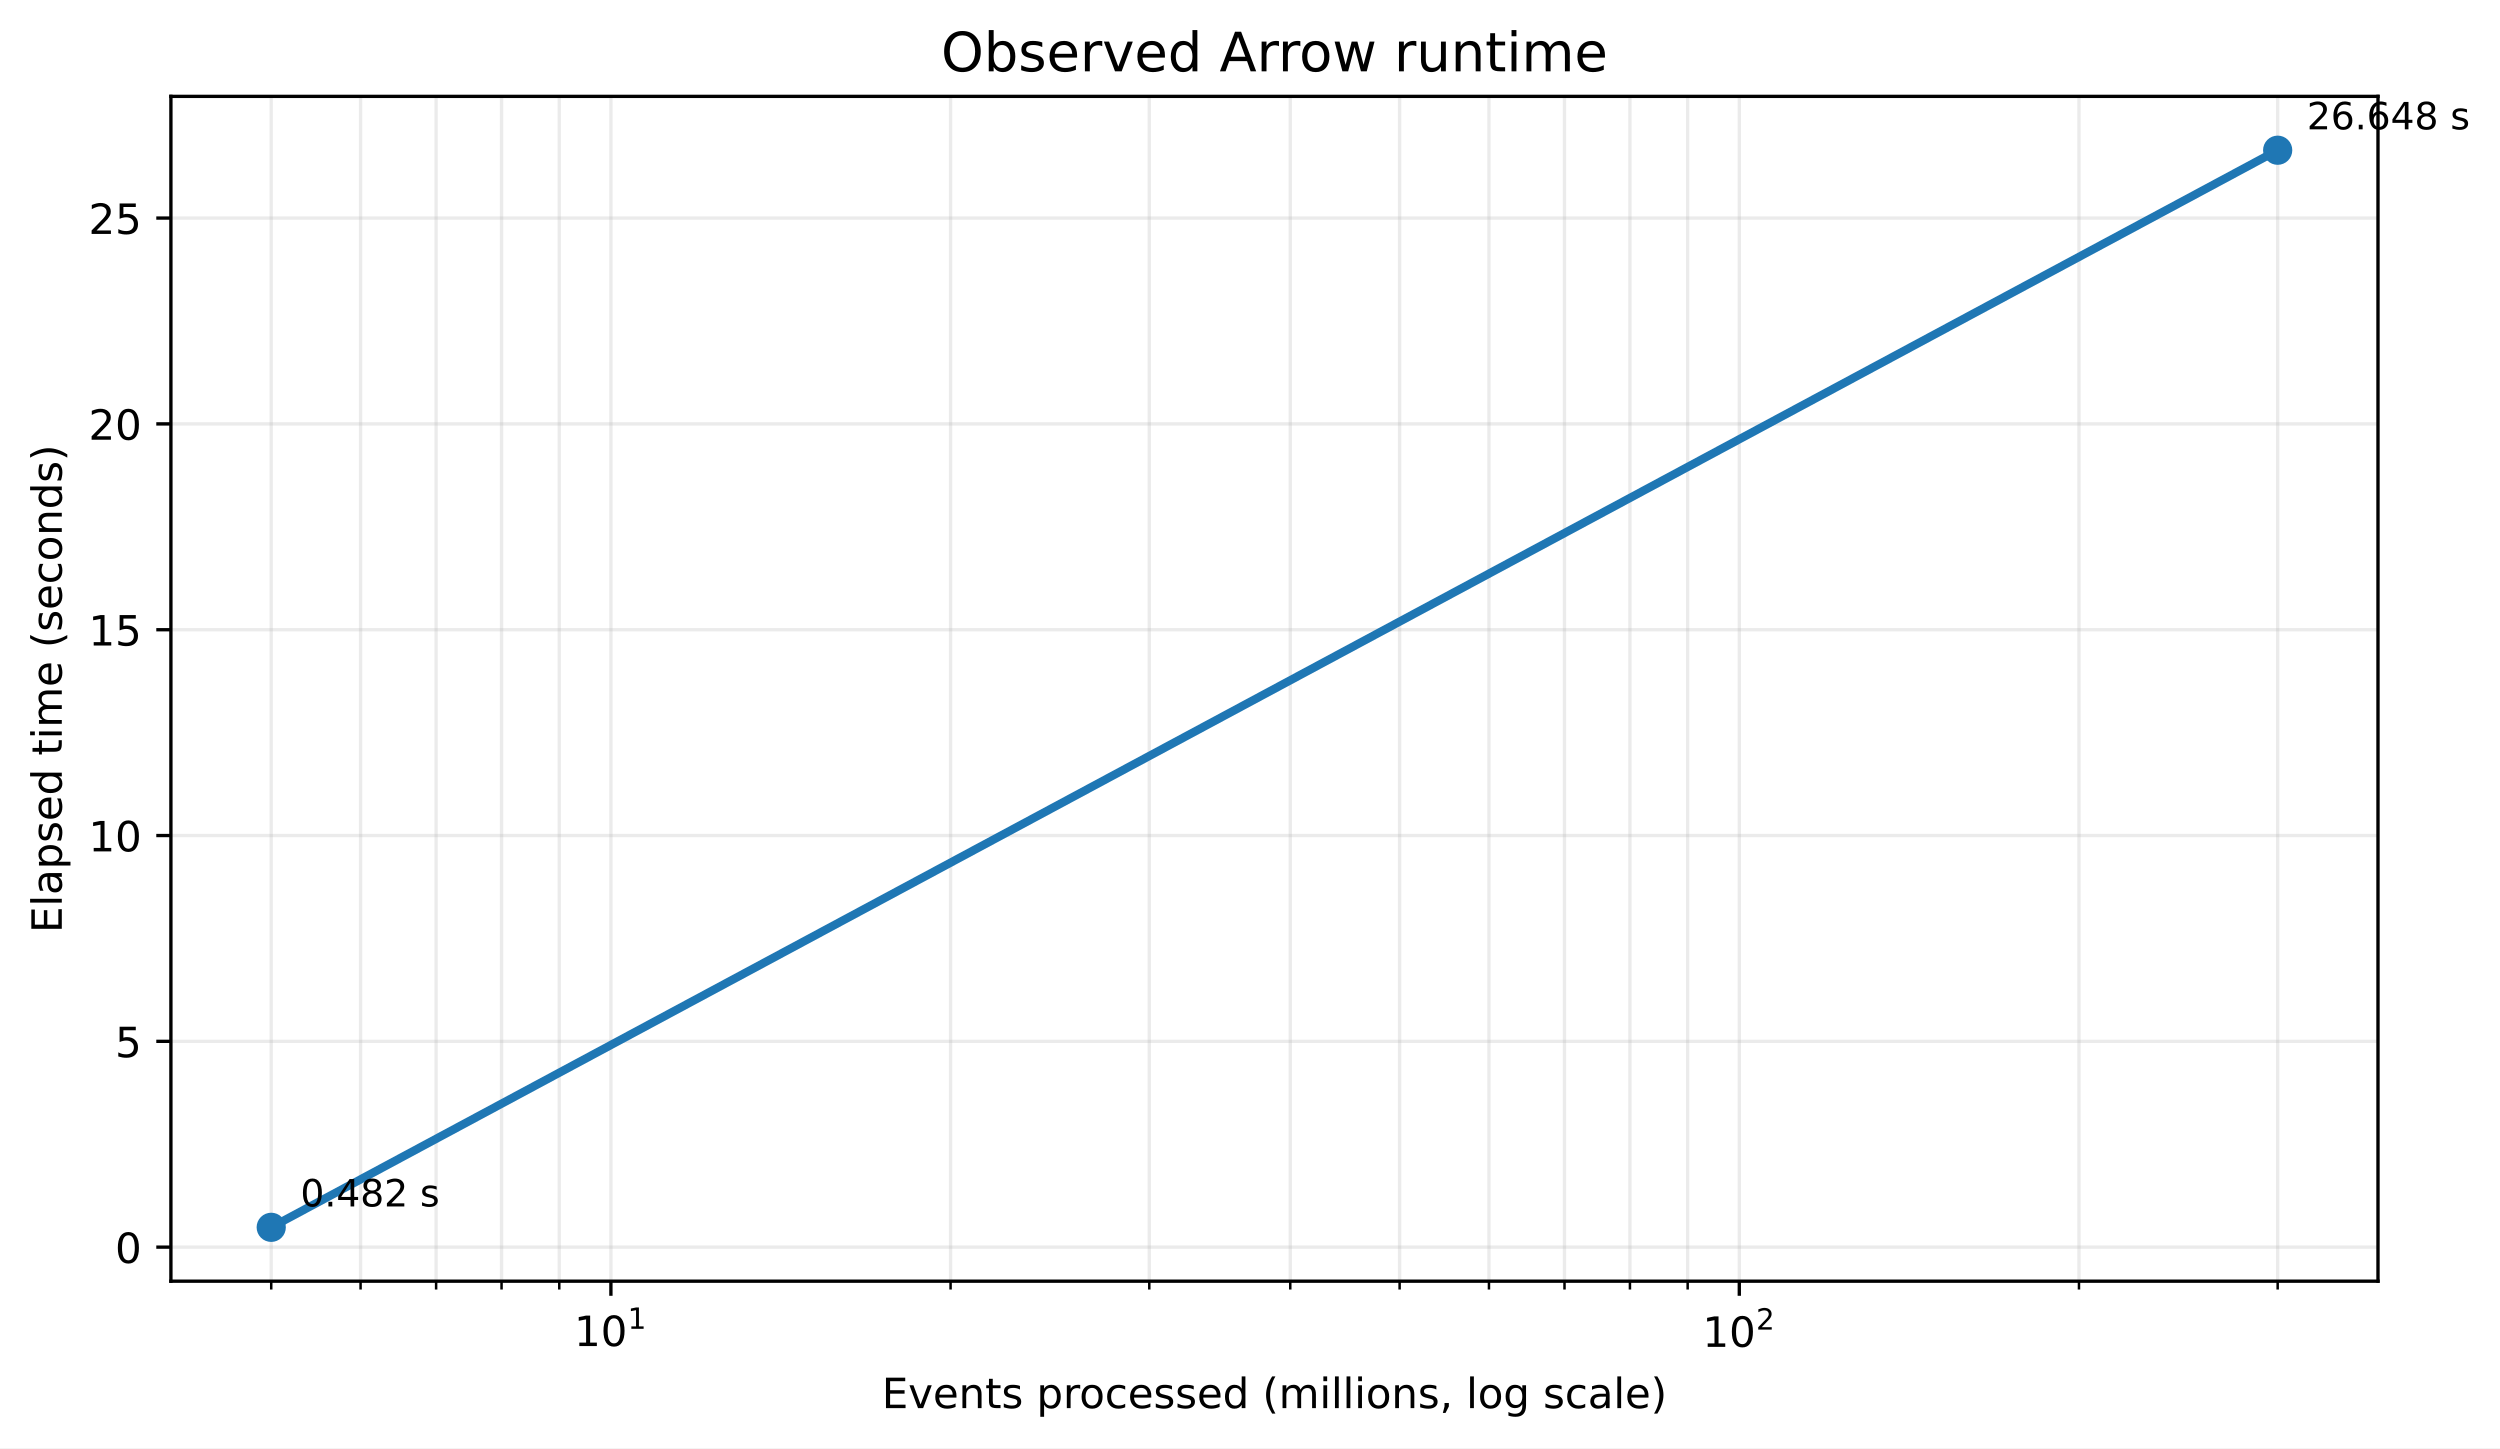
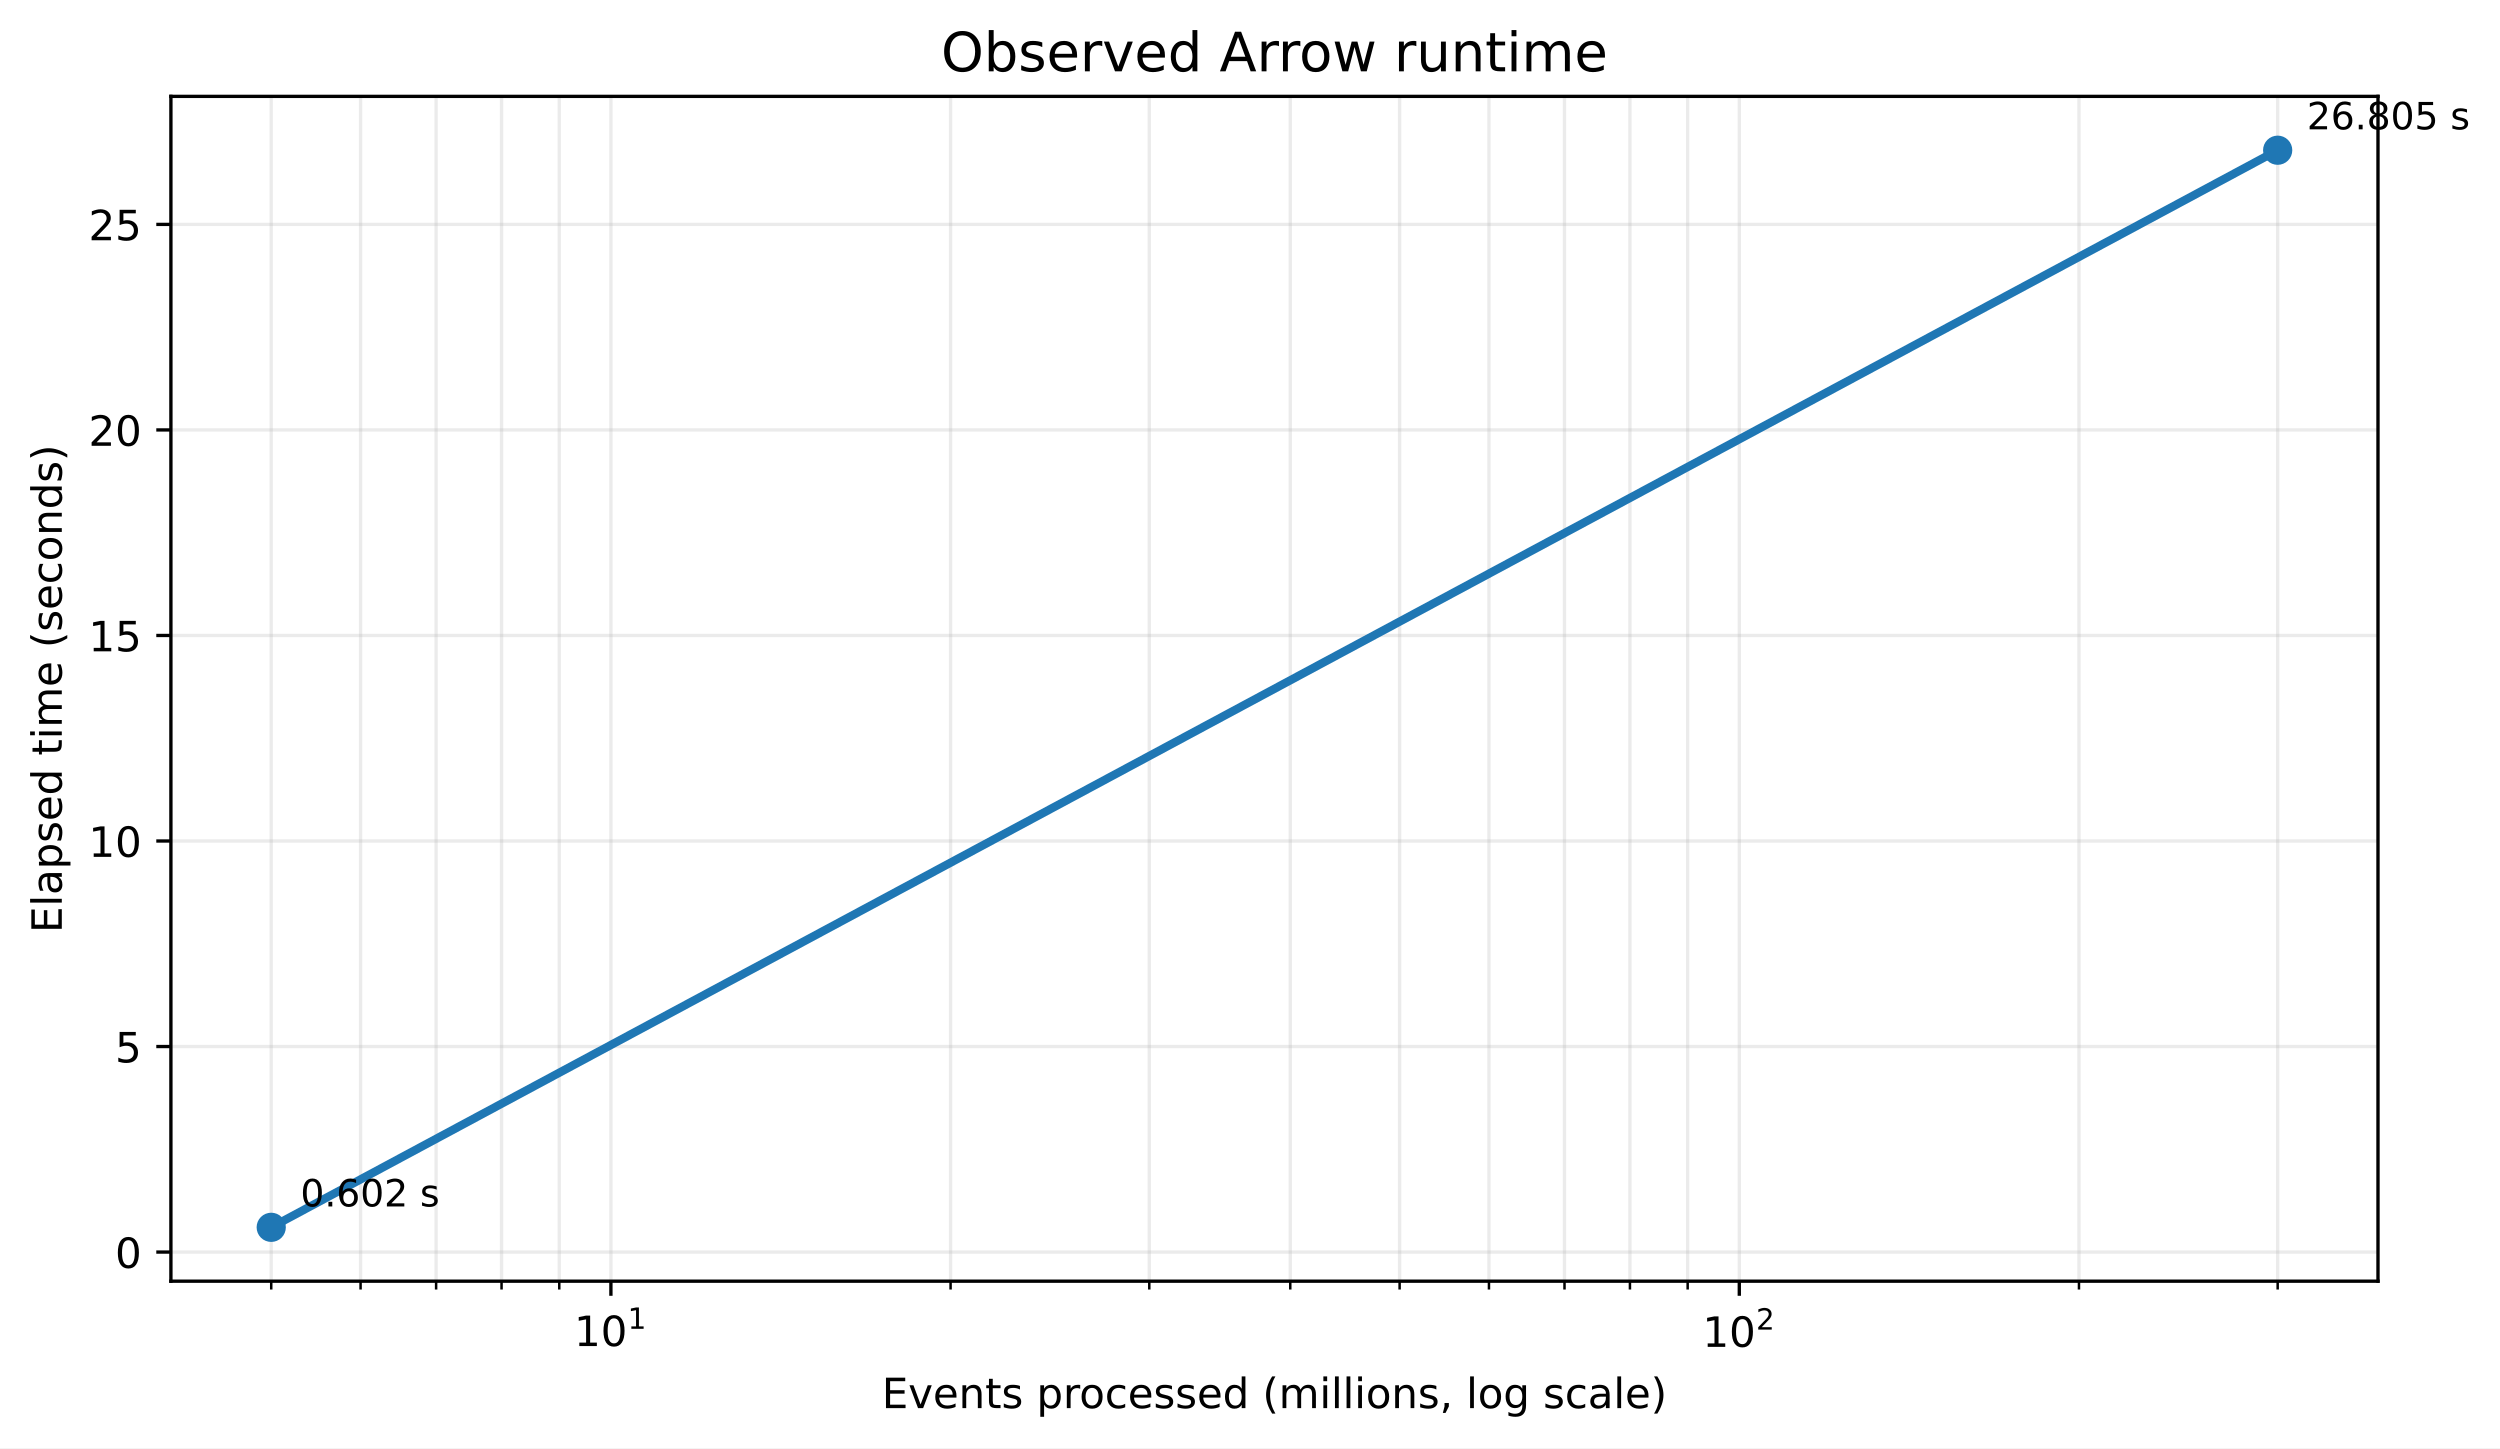
<svg xmlns="http://www.w3.org/2000/svg" xmlns:xlink="http://www.w3.org/1999/xlink" width="598.659pt" height="346.8pt" viewBox="0 0 598.659 346.8" version="1.1">
  <defs>
    <style type="text/css">*{stroke-linejoin: round; stroke-linecap: butt}</style>
  </defs>
  <g id="figure_1">
    <g id="patch_1">
      <path d="M 0 346.8  L 598.659 346.8  L 598.659 0  L 0 0  z " style="fill: #ffffff" />
    </g>
    <g id="axes_1">
      <g id="patch_2">
        <path d="M 40.926 306.796  L 569.442 306.796  L 569.442 23.078  L 40.926 23.078  z " style="fill: #ffffff" />
      </g>
      <g id="matplotlib.axis_1">
        <g id="xtick_1">
          <g id="line2d_1">
            <path d="M 146.29 306.796  L 146.29 23.078  " clip-path="url(#pc4f854826b)" style="fill: none; stroke: #b0b0b0; stroke-opacity: 0.25; stroke-width: 0.8; stroke-linecap: square" />
          </g>
          <g id="line2d_2">
            <defs>
              <path id="m85c63ea4f3" d="M 0 0  L 0 3.5  " style="stroke: #000000; stroke-width: 0.8" />
            </defs>
            <g>
              <use xlink:href="#m85c63ea4f3" x="146.29" y="306.796" style="stroke: #000000; stroke-width: 0.8" />
            </g>
          </g>
          <g id="text_1">
            <g transform="translate(137.4898 323.0964)">
              <text>
                <tspan x="0" y="-0.762" style="font-size: 10px; font-family: 'DejaVu Sans'">1</tspan>
                <tspan x="6.362" y="-0.762" style="font-size: 10px; font-family: 'DejaVu Sans'">0</tspan>
                <tspan x="12.82" y="-4.892" style="font-size: 7px; font-family: 'DejaVu Sans'">1</tspan>
              </text>
            </g>
          </g>
        </g>
        <g id="xtick_2">
          <g id="line2d_3">
            <path d="M 416.497 306.796  L 416.497 23.078  " clip-path="url(#pc4f854826b)" style="fill: none; stroke: #b0b0b0; stroke-opacity: 0.25; stroke-width: 0.8; stroke-linecap: square" />
          </g>
          <g id="line2d_4">
            <g>
              <use xlink:href="#m85c63ea4f3" x="416.497" y="306.796" style="stroke: #000000; stroke-width: 0.8" />
            </g>
          </g>
          <g id="text_2">
            <g transform="translate(407.6973 323.1964)">
              <text>
                <tspan x="0" y="-0.675" style="font-size: 10px; font-family: 'DejaVu Sans'">1</tspan>
                <tspan x="6.362" y="-0.675" style="font-size: 10px; font-family: 'DejaVu Sans'">0</tspan>
                <tspan x="12.82" y="-4.805" style="font-size: 7px; font-family: 'DejaVu Sans'">2</tspan>
              </text>
            </g>
          </g>
        </g>
        <g id="xtick_3">
          <g id="line2d_5">
            <path d="M 64.949 306.796  L 64.949 23.078  " clip-path="url(#pc4f854826b)" style="fill: none; stroke: #b0b0b0; stroke-opacity: 0.25; stroke-width: 0.8; stroke-linecap: square" />
          </g>
          <g id="line2d_6">
            <defs>
              <path id="ma7790a434e" d="M 0 0  L 0 2  " style="stroke: #000000; stroke-width: 0.6" />
            </defs>
            <g>
              <use xlink:href="#ma7790a434e" x="64.949" y="306.796" style="stroke: #000000; stroke-width: 0.6" />
            </g>
          </g>
        </g>
        <g id="xtick_4">
          <g id="line2d_7">
            <path d="M 86.345 306.796  L 86.345 23.078  " clip-path="url(#pc4f854826b)" style="fill: none; stroke: #b0b0b0; stroke-opacity: 0.25; stroke-width: 0.8; stroke-linecap: square" />
          </g>
          <g id="line2d_8">
            <g>
              <use xlink:href="#ma7790a434e" x="86.345" y="306.796" style="stroke: #000000; stroke-width: 0.6" />
            </g>
          </g>
        </g>
        <g id="xtick_5">
          <g id="line2d_9">
            <path d="M 104.434 306.796  L 104.434 23.078  " clip-path="url(#pc4f854826b)" style="fill: none; stroke: #b0b0b0; stroke-opacity: 0.25; stroke-width: 0.8; stroke-linecap: square" />
          </g>
          <g id="line2d_10">
            <g>
              <use xlink:href="#ma7790a434e" x="104.434" y="306.796" style="stroke: #000000; stroke-width: 0.6" />
            </g>
          </g>
        </g>
        <g id="xtick_6">
          <g id="line2d_11">
            <path d="M 120.104 306.796  L 120.104 23.078  " clip-path="url(#pc4f854826b)" style="fill: none; stroke: #b0b0b0; stroke-opacity: 0.25; stroke-width: 0.8; stroke-linecap: square" />
          </g>
          <g id="line2d_12">
            <g>
              <use xlink:href="#ma7790a434e" x="120.104" y="306.796" style="stroke: #000000; stroke-width: 0.6" />
            </g>
          </g>
        </g>
        <g id="xtick_7">
          <g id="line2d_13">
            <path d="M 133.926 306.796  L 133.926 23.078  " clip-path="url(#pc4f854826b)" style="fill: none; stroke: #b0b0b0; stroke-opacity: 0.25; stroke-width: 0.8; stroke-linecap: square" />
          </g>
          <g id="line2d_14">
            <g>
              <use xlink:href="#ma7790a434e" x="133.926" y="306.796" style="stroke: #000000; stroke-width: 0.6" />
            </g>
          </g>
        </g>
        <g id="xtick_8">
          <g id="line2d_15">
            <path d="M 227.63 306.796  L 227.63 23.078  " clip-path="url(#pc4f854826b)" style="fill: none; stroke: #b0b0b0; stroke-opacity: 0.25; stroke-width: 0.8; stroke-linecap: square" />
          </g>
          <g id="line2d_16">
            <g>
              <use xlink:href="#ma7790a434e" x="227.63" y="306.796" style="stroke: #000000; stroke-width: 0.6" />
            </g>
          </g>
        </g>
        <g id="xtick_9">
          <g id="line2d_17">
            <path d="M 275.212 306.796  L 275.212 23.078  " clip-path="url(#pc4f854826b)" style="fill: none; stroke: #b0b0b0; stroke-opacity: 0.25; stroke-width: 0.8; stroke-linecap: square" />
          </g>
          <g id="line2d_18">
            <g>
              <use xlink:href="#ma7790a434e" x="275.212" y="306.796" style="stroke: #000000; stroke-width: 0.6" />
            </g>
          </g>
        </g>
        <g id="xtick_10">
          <g id="line2d_19">
            <path d="M 308.971 306.796  L 308.971 23.078  " clip-path="url(#pc4f854826b)" style="fill: none; stroke: #b0b0b0; stroke-opacity: 0.25; stroke-width: 0.8; stroke-linecap: square" />
          </g>
          <g id="line2d_20">
            <g>
              <use xlink:href="#ma7790a434e" x="308.971" y="306.796" style="stroke: #000000; stroke-width: 0.6" />
            </g>
          </g>
        </g>
        <g id="xtick_11">
          <g id="line2d_21">
            <path d="M 335.157 306.796  L 335.157 23.078  " clip-path="url(#pc4f854826b)" style="fill: none; stroke: #b0b0b0; stroke-opacity: 0.25; stroke-width: 0.8; stroke-linecap: square" />
          </g>
          <g id="line2d_22">
            <g>
              <use xlink:href="#ma7790a434e" x="335.157" y="306.796" style="stroke: #000000; stroke-width: 0.6" />
            </g>
          </g>
        </g>
        <g id="xtick_12">
          <g id="line2d_23">
            <path d="M 356.552 306.796  L 356.552 23.078  " clip-path="url(#pc4f854826b)" style="fill: none; stroke: #b0b0b0; stroke-opacity: 0.25; stroke-width: 0.8; stroke-linecap: square" />
          </g>
          <g id="line2d_24">
            <g>
              <use xlink:href="#ma7790a434e" x="356.552" y="306.796" style="stroke: #000000; stroke-width: 0.6" />
            </g>
          </g>
        </g>
        <g id="xtick_13">
          <g id="line2d_25">
            <path d="M 374.642 306.796  L 374.642 23.078  " clip-path="url(#pc4f854826b)" style="fill: none; stroke: #b0b0b0; stroke-opacity: 0.25; stroke-width: 0.8; stroke-linecap: square" />
          </g>
          <g id="line2d_26">
            <g>
              <use xlink:href="#ma7790a434e" x="374.642" y="306.796" style="stroke: #000000; stroke-width: 0.6" />
            </g>
          </g>
        </g>
        <g id="xtick_14">
          <g id="line2d_27">
            <path d="M 390.311 306.796  L 390.311 23.078  " clip-path="url(#pc4f854826b)" style="fill: none; stroke: #b0b0b0; stroke-opacity: 0.25; stroke-width: 0.8; stroke-linecap: square" />
          </g>
          <g id="line2d_28">
            <g>
              <use xlink:href="#ma7790a434e" x="390.311" y="306.796" style="stroke: #000000; stroke-width: 0.6" />
            </g>
          </g>
        </g>
        <g id="xtick_15">
          <g id="line2d_29">
            <path d="M 404.133 306.796  L 404.133 23.078  " clip-path="url(#pc4f854826b)" style="fill: none; stroke: #b0b0b0; stroke-opacity: 0.25; stroke-width: 0.8; stroke-linecap: square" />
          </g>
          <g id="line2d_30">
            <g>
              <use xlink:href="#ma7790a434e" x="404.133" y="306.796" style="stroke: #000000; stroke-width: 0.6" />
            </g>
          </g>
        </g>
        <g id="xtick_16">
          <g id="line2d_31">
            <path d="M 497.838 306.796  L 497.838 23.078  " clip-path="url(#pc4f854826b)" style="fill: none; stroke: #b0b0b0; stroke-opacity: 0.25; stroke-width: 0.8; stroke-linecap: square" />
          </g>
          <g id="line2d_32">
            <g>
              <use xlink:href="#ma7790a434e" x="497.838" y="306.796" style="stroke: #000000; stroke-width: 0.6" />
            </g>
          </g>
        </g>
        <g id="xtick_17">
          <g id="line2d_33">
            <path d="M 545.419 306.796  L 545.419 23.078  " clip-path="url(#pc4f854826b)" style="fill: none; stroke: #b0b0b0; stroke-opacity: 0.25; stroke-width: 0.8; stroke-linecap: square" />
          </g>
          <g id="line2d_34">
            <g>
              <use xlink:href="#ma7790a434e" x="545.419" y="306.796" style="stroke: #000000; stroke-width: 0.6" />
            </g>
          </g>
        </g>
        <g id="text_3">
          <text style="font-size: 10px; font-family: 'DejaVu Sans', 'Bitstream Vera Sans', 'Computer Modern Sans Serif', 'Lucida Grande', 'Verdana', 'Geneva', 'Lucid', 'Arial', 'Helvetica', 'Avant Garde', sans-serif; text-anchor: middle" x="305.184" y="337.197" transform="rotate(-0 305.1841 337.1972)">Events processed (millions, log scale)</text>
        </g>
      </g>
      <g id="matplotlib.axis_2">
        <g id="ytick_1">
          <g id="line2d_35">
-             <path d="M 40.926 298.648  L 569.442 298.648  " clip-path="url(#pc4f854826b)" style="fill: none; stroke: #b0b0b0; stroke-opacity: 0.25; stroke-width: 0.8; stroke-linecap: square" />
+             <path d="M 40.926 299.829  L 569.442 299.829  " clip-path="url(#pc4f854826b)" style="fill: none; stroke: #b0b0b0; stroke-opacity: 0.25; stroke-width: 0.8; stroke-linecap: square" />
          </g>
          <g id="line2d_36">
            <defs>
              <path id="m4f4d7c5165" d="M 0 0  L -3.5 0  " style="stroke: #000000; stroke-width: 0.8" />
            </defs>
            <g>
-               <use xlink:href="#m4f4d7c5165" x="40.926" y="298.648" style="stroke: #000000; stroke-width: 0.8" />
+               <use xlink:href="#m4f4d7c5165" x="40.926" y="299.829" style="stroke: #000000; stroke-width: 0.8" />
            </g>
          </g>
          <g id="text_4">
-             <text style="font-size: 10px; font-family: 'DejaVu Sans', 'Bitstream Vera Sans', 'Computer Modern Sans Serif', 'Lucida Grande', 'Verdana', 'Geneva', 'Lucid', 'Arial', 'Helvetica', 'Avant Garde', sans-serif; text-anchor: end" x="33.926" y="302.447" transform="rotate(-0 33.92578 302.4467)">0</text>
+             <text style="font-size: 10px; font-family: 'DejaVu Sans', 'Bitstream Vera Sans', 'Computer Modern Sans Serif', 'Lucida Grande', 'Verdana', 'Geneva', 'Lucid', 'Arial', 'Helvetica', 'Avant Garde', sans-serif; text-anchor: end" x="33.926" y="303.627" transform="rotate(-0 33.92578 303.6273)">0</text>
          </g>
        </g>
        <g id="ytick_2">
          <g id="line2d_37">
-             <path d="M 40.926 249.363  L 569.442 249.363  " clip-path="url(#pc4f854826b)" style="fill: none; stroke: #b0b0b0; stroke-opacity: 0.25; stroke-width: 0.8; stroke-linecap: square" />
+             <path d="M 40.926 250.61  L 569.442 250.61  " clip-path="url(#pc4f854826b)" style="fill: none; stroke: #b0b0b0; stroke-opacity: 0.25; stroke-width: 0.8; stroke-linecap: square" />
          </g>
          <g id="line2d_38">
            <g>
-               <use xlink:href="#m4f4d7c5165" x="40.926" y="249.363" style="stroke: #000000; stroke-width: 0.8" />
+               <use xlink:href="#m4f4d7c5165" x="40.926" y="250.61" style="stroke: #000000; stroke-width: 0.8" />
            </g>
          </g>
          <g id="text_5">
-             <text style="font-size: 10px; font-family: 'DejaVu Sans', 'Bitstream Vera Sans', 'Computer Modern Sans Serif', 'Lucida Grande', 'Verdana', 'Geneva', 'Lucid', 'Arial', 'Helvetica', 'Avant Garde', sans-serif; text-anchor: end" x="33.926" y="253.162" transform="rotate(-0 33.92578 253.1618)">5</text>
+             <text style="font-size: 10px; font-family: 'DejaVu Sans', 'Bitstream Vera Sans', 'Computer Modern Sans Serif', 'Lucida Grande', 'Verdana', 'Geneva', 'Lucid', 'Arial', 'Helvetica', 'Avant Garde', sans-serif; text-anchor: end" x="33.926" y="254.409" transform="rotate(-0 33.92578 254.4093)">5</text>
          </g>
        </g>
        <g id="ytick_3">
          <g id="line2d_39">
-             <path d="M 40.926 200.078  L 569.442 200.078  " clip-path="url(#pc4f854826b)" style="fill: none; stroke: #b0b0b0; stroke-opacity: 0.25; stroke-width: 0.8; stroke-linecap: square" />
+             <path d="M 40.926 201.392  L 569.442 201.392  " clip-path="url(#pc4f854826b)" style="fill: none; stroke: #b0b0b0; stroke-opacity: 0.25; stroke-width: 0.8; stroke-linecap: square" />
          </g>
          <g id="line2d_40">
            <g>
-               <use xlink:href="#m4f4d7c5165" x="40.926" y="200.078" style="stroke: #000000; stroke-width: 0.8" />
+               <use xlink:href="#m4f4d7c5165" x="40.926" y="201.392" style="stroke: #000000; stroke-width: 0.8" />
            </g>
          </g>
          <g id="text_6">
-             <text style="font-size: 10px; font-family: 'DejaVu Sans', 'Bitstream Vera Sans', 'Computer Modern Sans Serif', 'Lucida Grande', 'Verdana', 'Geneva', 'Lucid', 'Arial', 'Helvetica', 'Avant Garde', sans-serif; text-anchor: end" x="33.926" y="203.877" transform="rotate(-0 33.92578 203.8769)">10</text>
+             <text style="font-size: 10px; font-family: 'DejaVu Sans', 'Bitstream Vera Sans', 'Computer Modern Sans Serif', 'Lucida Grande', 'Verdana', 'Geneva', 'Lucid', 'Arial', 'Helvetica', 'Avant Garde', sans-serif; text-anchor: end" x="33.926" y="205.191" transform="rotate(-0 33.92578 205.1913)">10</text>
          </g>
        </g>
        <g id="ytick_4">
          <g id="line2d_41">
-             <path d="M 40.926 150.793  L 569.442 150.793  " clip-path="url(#pc4f854826b)" style="fill: none; stroke: #b0b0b0; stroke-opacity: 0.25; stroke-width: 0.8; stroke-linecap: square" />
+             <path d="M 40.926 152.174  L 569.442 152.174  " clip-path="url(#pc4f854826b)" style="fill: none; stroke: #b0b0b0; stroke-opacity: 0.25; stroke-width: 0.8; stroke-linecap: square" />
          </g>
          <g id="line2d_42">
            <g>
-               <use xlink:href="#m4f4d7c5165" x="40.926" y="150.793" style="stroke: #000000; stroke-width: 0.8" />
+               <use xlink:href="#m4f4d7c5165" x="40.926" y="152.174" style="stroke: #000000; stroke-width: 0.8" />
            </g>
          </g>
          <g id="text_7">
-             <text style="font-size: 10px; font-family: 'DejaVu Sans', 'Bitstream Vera Sans', 'Computer Modern Sans Serif', 'Lucida Grande', 'Verdana', 'Geneva', 'Lucid', 'Arial', 'Helvetica', 'Avant Garde', sans-serif; text-anchor: end" x="33.926" y="154.592" transform="rotate(-0 33.92578 154.592)">15</text>
+             <text style="font-size: 10px; font-family: 'DejaVu Sans', 'Bitstream Vera Sans', 'Computer Modern Sans Serif', 'Lucida Grande', 'Verdana', 'Geneva', 'Lucid', 'Arial', 'Helvetica', 'Avant Garde', sans-serif; text-anchor: end" x="33.926" y="155.973" transform="rotate(-0 33.92578 155.9732)">15</text>
          </g>
        </g>
        <g id="ytick_5">
          <g id="line2d_43">
-             <path d="M 40.926 101.508  L 569.442 101.508  " clip-path="url(#pc4f854826b)" style="fill: none; stroke: #b0b0b0; stroke-opacity: 0.25; stroke-width: 0.8; stroke-linecap: square" />
+             <path d="M 40.926 102.956  L 569.442 102.956  " clip-path="url(#pc4f854826b)" style="fill: none; stroke: #b0b0b0; stroke-opacity: 0.25; stroke-width: 0.8; stroke-linecap: square" />
          </g>
          <g id="line2d_44">
            <g>
-               <use xlink:href="#m4f4d7c5165" x="40.926" y="101.508" style="stroke: #000000; stroke-width: 0.8" />
+               <use xlink:href="#m4f4d7c5165" x="40.926" y="102.956" style="stroke: #000000; stroke-width: 0.8" />
            </g>
          </g>
          <g id="text_8">
-             <text style="font-size: 10px; font-family: 'DejaVu Sans', 'Bitstream Vera Sans', 'Computer Modern Sans Serif', 'Lucida Grande', 'Verdana', 'Geneva', 'Lucid', 'Arial', 'Helvetica', 'Avant Garde', sans-serif; text-anchor: end" x="33.926" y="105.307" transform="rotate(-0 33.92578 105.3071)">20</text>
+             <text style="font-size: 10px; font-family: 'DejaVu Sans', 'Bitstream Vera Sans', 'Computer Modern Sans Serif', 'Lucida Grande', 'Verdana', 'Geneva', 'Lucid', 'Arial', 'Helvetica', 'Avant Garde', sans-serif; text-anchor: end" x="33.926" y="106.755" transform="rotate(-0 33.92578 106.7552)">20</text>
          </g>
        </g>
        <g id="ytick_6">
          <g id="line2d_45">
-             <path d="M 40.926 52.223  L 569.442 52.223  " clip-path="url(#pc4f854826b)" style="fill: none; stroke: #b0b0b0; stroke-opacity: 0.25; stroke-width: 0.8; stroke-linecap: square" />
+             <path d="M 40.926 53.738  L 569.442 53.738  " clip-path="url(#pc4f854826b)" style="fill: none; stroke: #b0b0b0; stroke-opacity: 0.25; stroke-width: 0.8; stroke-linecap: square" />
          </g>
          <g id="line2d_46">
            <g>
-               <use xlink:href="#m4f4d7c5165" x="40.926" y="52.223" style="stroke: #000000; stroke-width: 0.8" />
+               <use xlink:href="#m4f4d7c5165" x="40.926" y="53.738" style="stroke: #000000; stroke-width: 0.8" />
            </g>
          </g>
          <g id="text_9">
-             <text style="font-size: 10px; font-family: 'DejaVu Sans', 'Bitstream Vera Sans', 'Computer Modern Sans Serif', 'Lucida Grande', 'Verdana', 'Geneva', 'Lucid', 'Arial', 'Helvetica', 'Avant Garde', sans-serif; text-anchor: end" x="33.926" y="56.022" transform="rotate(-0 33.92578 56.02217)">25</text>
+             <text style="font-size: 10px; font-family: 'DejaVu Sans', 'Bitstream Vera Sans', 'Computer Modern Sans Serif', 'Lucida Grande', 'Verdana', 'Geneva', 'Lucid', 'Arial', 'Helvetica', 'Avant Garde', sans-serif; text-anchor: end" x="33.926" y="57.537" transform="rotate(-0 33.92578 57.53714)">25</text>
          </g>
        </g>
        <g id="text_10">
          <text style="font-size: 10px; font-family: 'DejaVu Sans', 'Bitstream Vera Sans', 'Computer Modern Sans Serif', 'Lucida Grande', 'Verdana', 'Geneva', 'Lucid', 'Arial', 'Helvetica', 'Avant Garde', sans-serif; text-anchor: middle" x="14.798" y="164.937" transform="rotate(-90 14.79844 164.9372)">Elapsed time (seconds)</text>
        </g>
      </g>
      <g id="line2d_47">
        <path d="M 64.949 293.9  L 545.419 35.974  " clip-path="url(#pc4f854826b)" style="fill: none; stroke: #1f77b4; stroke-width: 2; stroke-linecap: square" />
        <defs>
          <path id="mf507597136" d="M 0 3  C 0.796 3 1.559 2.684 2.121 2.121  C 2.684 1.559 3 0.796 3 0  C 3 -0.796 2.684 -1.559 2.121 -2.121  C 1.559 -2.684 0.796 -3 0 -3  C -0.796 -3 -1.559 -2.684 -2.121 -2.121  C -2.684 -1.559 -3 -0.796 -3 0  C -3 0.796 -2.684 1.559 -2.121 2.121  C -1.559 2.684 -0.796 3 0 3  z " style="stroke: #1f77b4" />
        </defs>
        <g clip-path="url(#pc4f854826b)">
          <use xlink:href="#mf507597136" x="64.949" y="293.9" style="fill: #1f77b4; stroke: #1f77b4" />
          <use xlink:href="#mf507597136" x="545.419" y="35.974" style="fill: #1f77b4; stroke: #1f77b4" />
        </g>
      </g>
      <g id="patch_3">
        <path d="M 40.926 306.796  L 40.926 23.078  " style="fill: none; stroke: #000000; stroke-width: 0.8; stroke-linejoin: miter; stroke-linecap: square" />
      </g>
      <g id="patch_4">
        <path d="M 569.442 306.796  L 569.442 23.078  " style="fill: none; stroke: #000000; stroke-width: 0.8; stroke-linejoin: miter; stroke-linecap: square" />
      </g>
      <g id="patch_5">
        <path d="M 40.926 306.796  L 569.442 306.796  " style="fill: none; stroke: #000000; stroke-width: 0.8; stroke-linejoin: miter; stroke-linecap: square" />
      </g>
      <g id="patch_6">
        <path d="M 40.926 23.078  L 569.442 23.078  " style="fill: none; stroke: #000000; stroke-width: 0.8; stroke-linejoin: miter; stroke-linecap: square" />
      </g>
      <g id="text_11">
-         <text style="font-size: 9px; font-family: 'DejaVu Sans', 'Bitstream Vera Sans', 'Computer Modern Sans Serif', 'Lucida Grande', 'Verdana', 'Geneva', 'Lucid', 'Arial', 'Helvetica', 'Avant Garde', sans-serif; text-anchor: start" x="71.949" y="288.9" transform="rotate(-0 71.94927 288.9001)">0.482 s</text>
+         <text style="font-size: 9px; font-family: 'DejaVu Sans', 'Bitstream Vera Sans', 'Computer Modern Sans Serif', 'Lucida Grande', 'Verdana', 'Geneva', 'Lucid', 'Arial', 'Helvetica', 'Avant Garde', sans-serif; text-anchor: start" x="71.949" y="288.9" transform="rotate(-0 71.94927 288.9001)">0.602 s</text>
      </g>
      <g id="text_12">
-         <text style="font-size: 9px; font-family: 'DejaVu Sans', 'Bitstream Vera Sans', 'Computer Modern Sans Serif', 'Lucida Grande', 'Verdana', 'Geneva', 'Lucid', 'Arial', 'Helvetica', 'Avant Garde', sans-serif; text-anchor: start" x="552.419" y="30.974" transform="rotate(-0 552.419 30.97426)">26.648 s</text>
+         <text style="font-size: 9px; font-family: 'DejaVu Sans', 'Bitstream Vera Sans', 'Computer Modern Sans Serif', 'Lucida Grande', 'Verdana', 'Geneva', 'Lucid', 'Arial', 'Helvetica', 'Avant Garde', sans-serif; text-anchor: start" x="552.419" y="30.974" transform="rotate(-0 552.419 30.97426)">26.805 s</text>
      </g>
      <g id="text_13">
        <text style="font-size: 13px; font-family: 'DejaVu Sans', 'Bitstream Vera Sans', 'Computer Modern Sans Serif', 'Lucida Grande', 'Verdana', 'Geneva', 'Lucid', 'Arial', 'Helvetica', 'Avant Garde', sans-serif; text-anchor: middle" x="305.184" y="17.078" transform="rotate(-0 305.1841 17.07797)">Observed Arrow runtime</text>
      </g>
    </g>
  </g>
  <defs>
    <clipPath id="pc4f854826b">
      <rect x="40.926" y="23.078" width="528.517" height="283.718" />
    </clipPath>
  </defs>
</svg>
